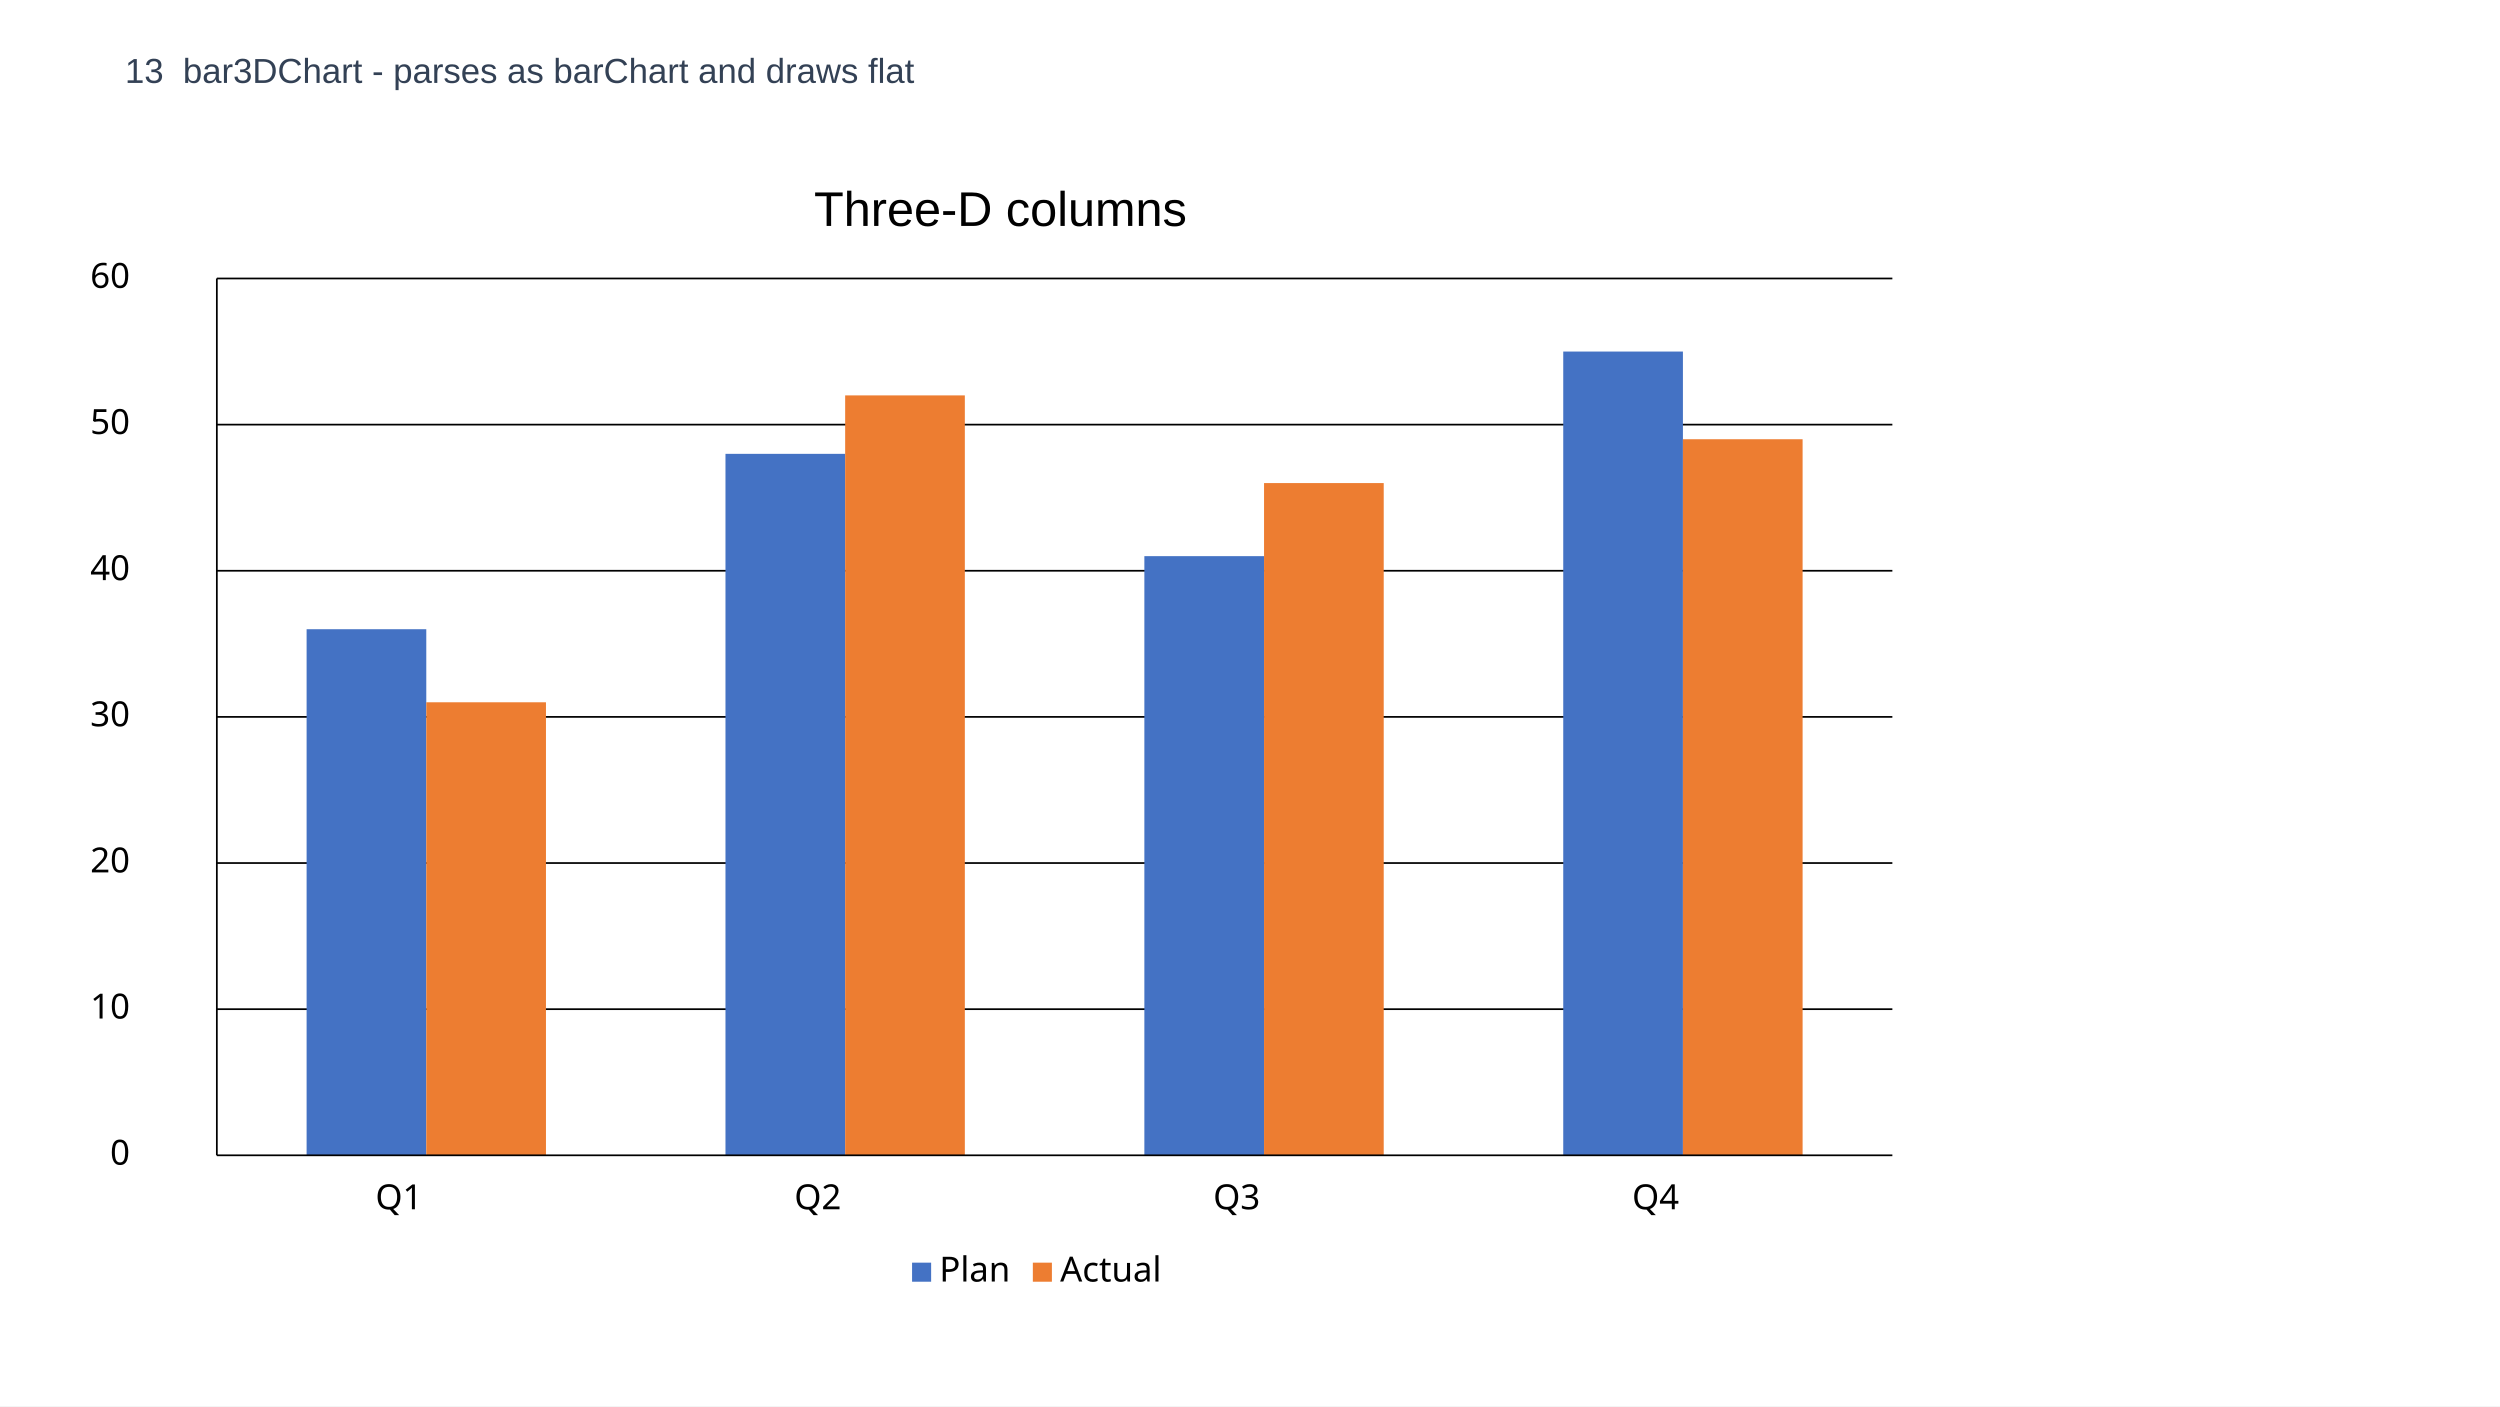
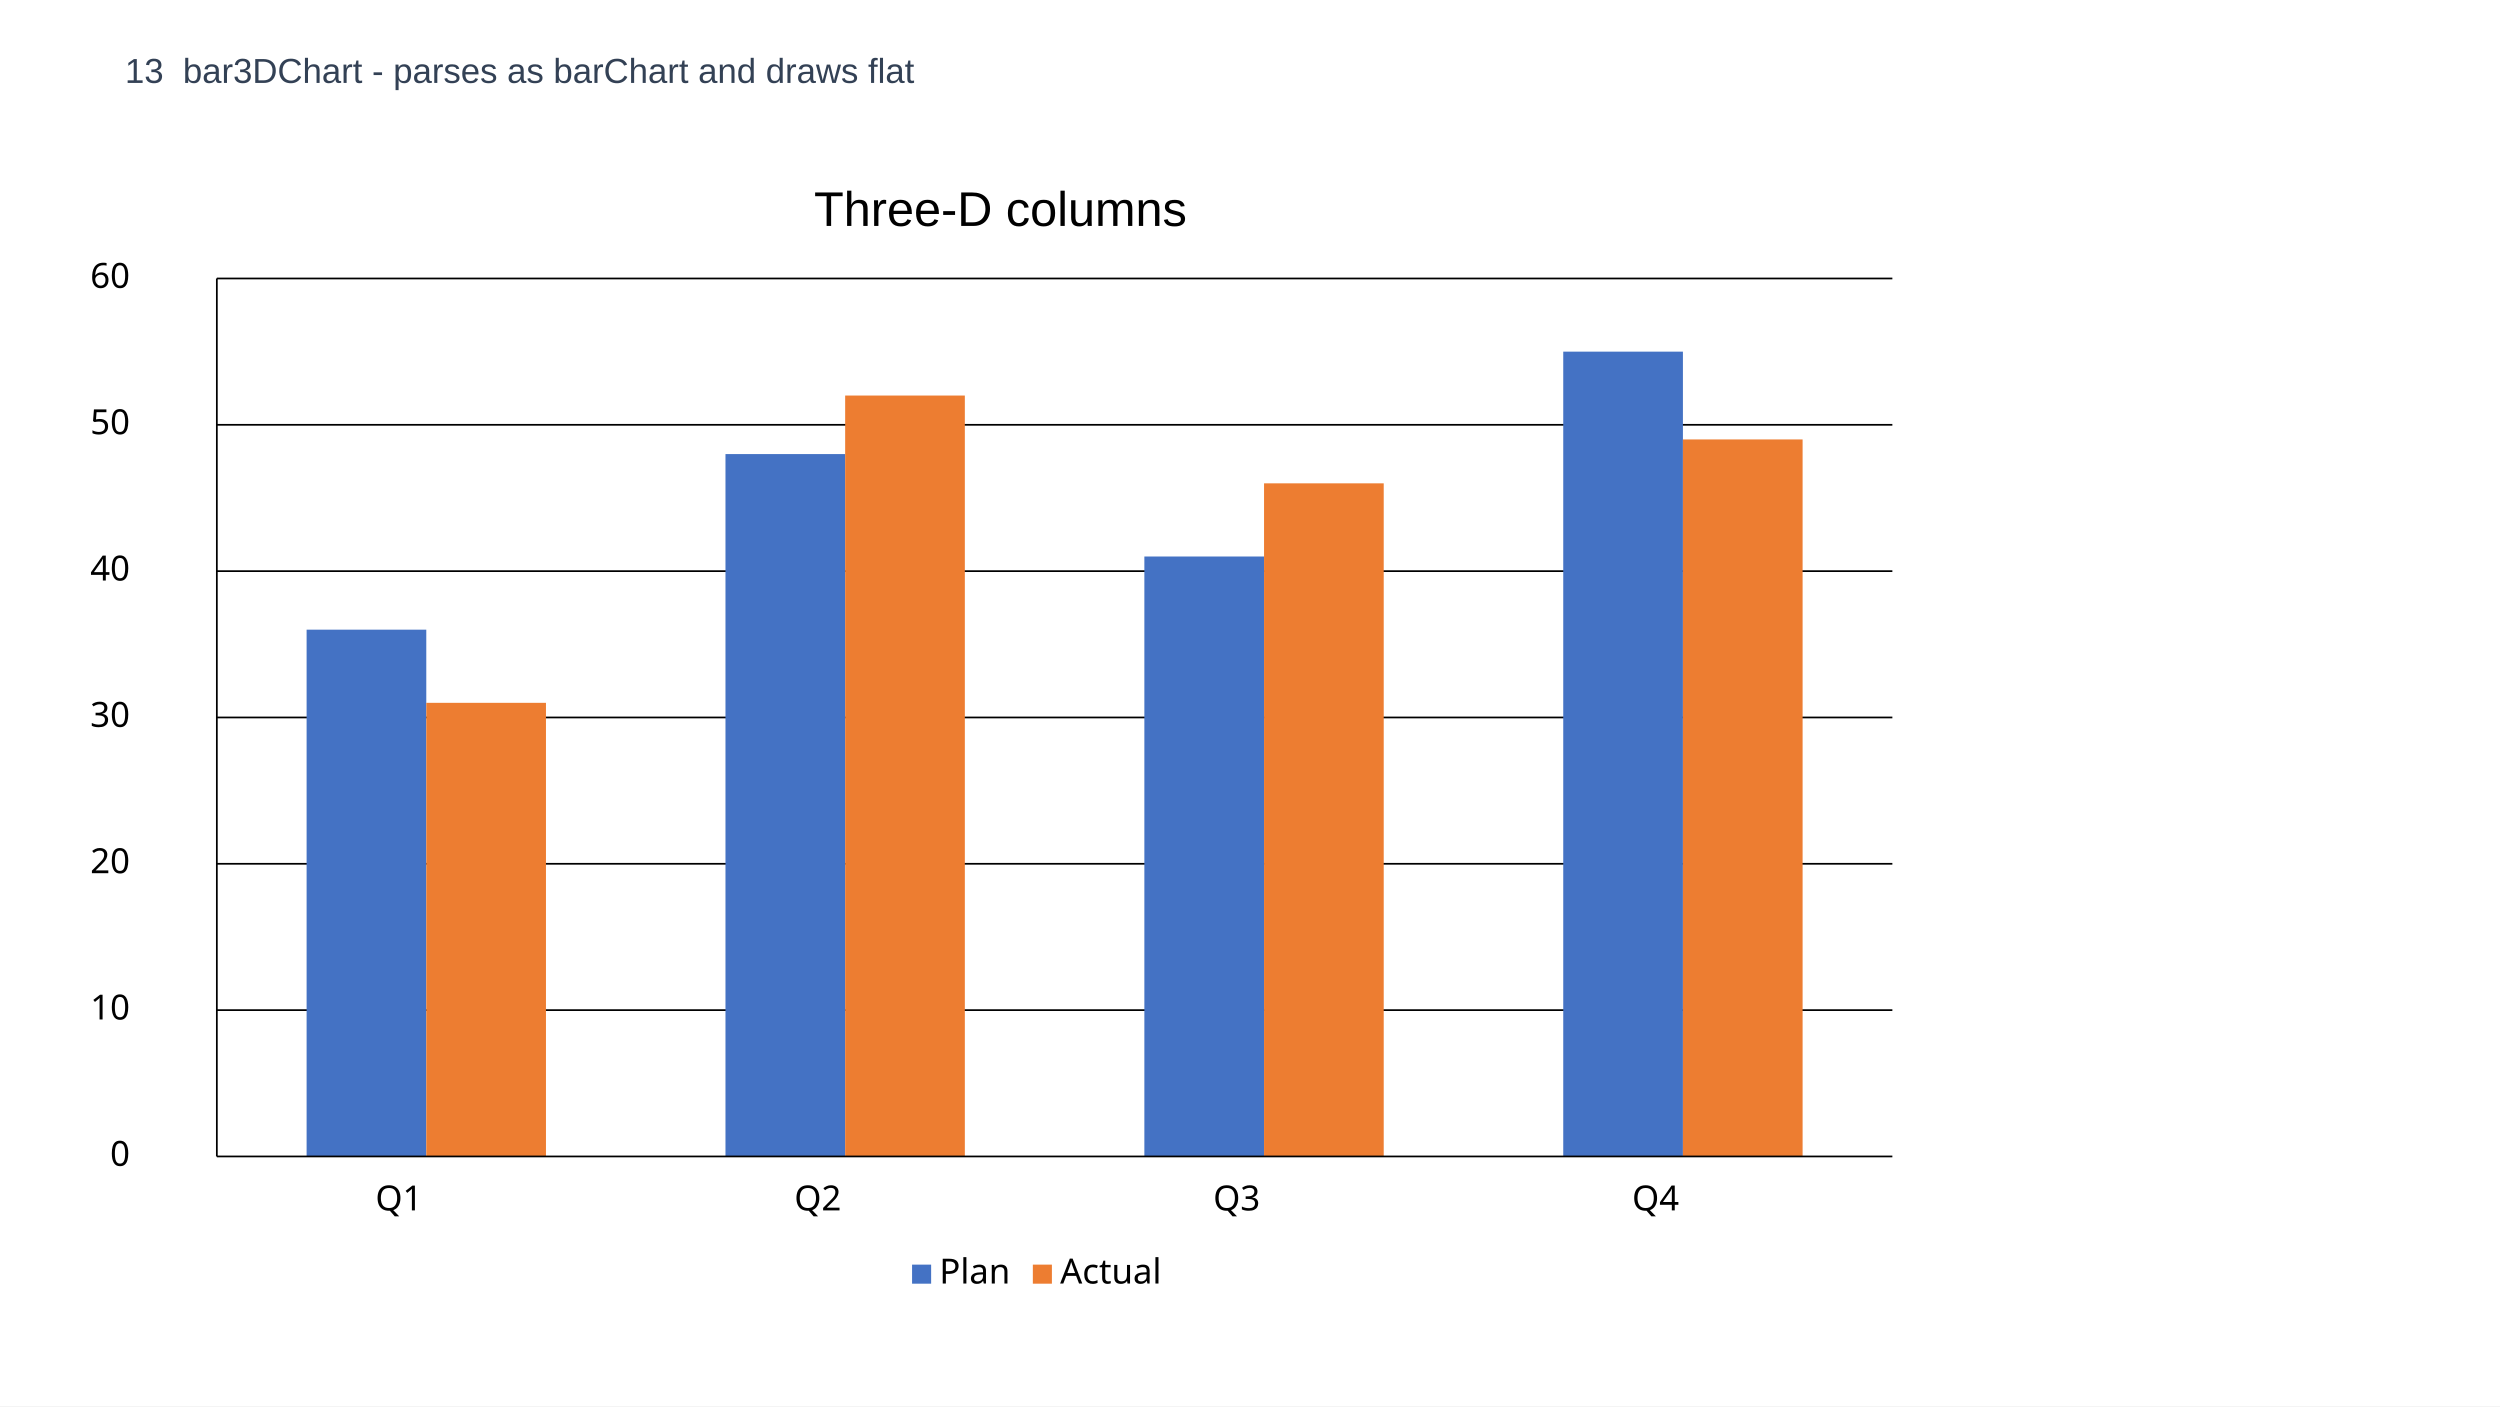
<svg xmlns="http://www.w3.org/2000/svg" viewBox="0 0 960 540" width="960" height="540">
  <rect width="960" height="540" fill="#ffffff" />
  <g role="img" aria-label="Caption" data-pptx-id="268.22" data-pptx-path="0" transform="translate(48, 18.667)">
    <rect fill="none" stroke="none" width="864" height="29.333" />
    <text x="0" y="13.174" xml:space="preserve">
      <tspan x="0" dy="0" text-anchor="start" font-size="13.333" font-family="Arial, Arimo, sans-serif" fill="#334155">13  bar3DChart - parses as barChart and draws flat</tspan>
    </text>
  </g>
  <g role="img" aria-label="bar3DChart" data-pptx-id="268.112" data-pptx-path="1" transform="translate(48, 61.333) scale(1, 1) translate(0, 0)">
    <g transform="translate(0, 6.981)">
      <rect fill="none" stroke="none" width="693.333" height="31.281" />
      <text x="0" y="18.444" xml:space="preserve">
        <tspan x="346.667" dy="0" text-anchor="middle" font-size="18.667" font-family="Arial, Arimo, sans-serif">Three-D columns</tspan>
      </text>
    </g>
-     <g transform="translate(35.268, 326.188)">
+     <g transform="translate(35.268, 326.554)">
      <line stroke-width="0.667" stroke="#000000" fill="none" x1="0" y1="0" x2="643.399" y2="0" />
    </g>
-     <g transform="translate(35.268, 270.072)">
+     <g transform="translate(35.268, 270.364)">
      <line stroke-width="0.667" stroke="#000000" fill="none" x1="0" y1="0" x2="643.399" y2="0" />
    </g>
-     <g transform="translate(35.268, 213.955)">
+     <g transform="translate(35.268, 214.174)">
      <line stroke-width="0.667" stroke="#000000" fill="none" x1="0" y1="0" x2="643.399" y2="0" />
    </g>
-     <g transform="translate(35.268, 157.838)">
+     <g transform="translate(35.268, 157.984)">
      <line stroke-width="0.667" stroke="#000000" fill="none" x1="0" y1="0" x2="643.399" y2="0" />
    </g>
-     <g transform="translate(35.268, 101.721)">
+     <g transform="translate(35.268, 101.794)">
      <line stroke-width="0.667" stroke="#000000" fill="none" x1="0" y1="0" x2="643.399" y2="0" />
    </g>
    <g transform="translate(35.268, 45.604)">
      <line stroke-width="0.667" stroke="#000000" fill="none" x1="0" y1="0" x2="643.399" y2="0" />
    </g>
-     <g transform="translate(69.736, 180.285)">
-       <rect fill="#4472c4" stroke="none" width="45.957" height="202.021" />
+     <g transform="translate(69.736, 180.46)">
+       <rect fill="#4472c4" stroke="none" width="45.957" height="202.284" />
    </g>
-     <g transform="translate(115.693, 208.343)">
-       <rect fill="#ed7d31" stroke="none" width="45.957" height="173.962" />
+     <g transform="translate(115.693, 208.555)">
+       <rect fill="#ed7d31" stroke="none" width="45.957" height="174.189" />
    </g>
-     <g transform="translate(230.585, 112.944)">
-       <rect fill="#4472c4" stroke="none" width="45.957" height="269.361" />
+     <g transform="translate(230.585, 113.032)">
+       <rect fill="#4472c4" stroke="none" width="45.957" height="269.712" />
    </g>
-     <g transform="translate(276.542, 90.498)">
-       <rect fill="#ed7d31" stroke="none" width="45.957" height="291.808" />
+     <g transform="translate(276.542, 90.556)">
+       <rect fill="#ed7d31" stroke="none" width="45.957" height="292.188" />
    </g>
-     <g transform="translate(391.435, 152.226)">
-       <rect fill="#4472c4" stroke="none" width="45.957" height="230.079" />
+     <g transform="translate(391.435, 152.365)">
+       <rect fill="#4472c4" stroke="none" width="45.957" height="230.379" />
    </g>
-     <g transform="translate(437.392, 124.168)">
-       <rect fill="#ed7d31" stroke="none" width="45.957" height="258.137" />
+     <g transform="translate(437.392, 124.27)">
+       <rect fill="#ed7d31" stroke="none" width="45.957" height="258.474" />
    </g>
-     <g transform="translate(552.285, 73.663)">
-       <rect fill="#4472c4" stroke="none" width="45.957" height="308.643" />
+     <g transform="translate(552.285, 73.699)">
+       <rect fill="#4472c4" stroke="none" width="45.957" height="309.045" />
    </g>
-     <g transform="translate(598.242, 107.333)">
-       <rect fill="#ed7d31" stroke="none" width="45.957" height="274.972" />
+     <g transform="translate(598.242, 107.413)">
+       <rect fill="#ed7d31" stroke="none" width="45.957" height="275.331" />
    </g>
    <g transform="translate(35.268, 45.604)">
-       <line stroke-width="0.667" stroke="#000000" fill="none" x1="0" y1="0" x2="0" y2="336.701" />
+       <line stroke-width="0.667" stroke="#000000" fill="none" x1="0" y1="0" x2="0" y2="337.14" />
    </g>
-     <g transform="translate(35.268, 382.305)">
+     <g transform="translate(35.268, 382.744)">
      <line stroke-width="0.667" stroke="#000000" fill="none" x1="0" y1="0" x2="643.399" y2="0" />
    </g>
-     <g transform="translate(0, 373.662)">
+     <g transform="translate(0, 374.101)">
      <rect fill="none" stroke="none" width="22.911" height="24.414" />
      <text x="0" y="12.243" xml:space="preserve">
        <tspan x="22.911" dy="0" text-anchor="end" font-size="13.333" font-family="Aptos, Carlito, sans-serif" fill="#000000">0</tspan>
      </text>
    </g>
-     <g transform="translate(0, 317.545)">
+     <g transform="translate(0, 317.911)">
      <rect fill="none" stroke="none" width="22.911" height="24.414" />
      <text x="0" y="12.243" xml:space="preserve">
        <tspan x="22.911" dy="0" text-anchor="end" font-size="13.333" font-family="Aptos, Carlito, sans-serif" fill="#000000">10</tspan>
      </text>
    </g>
-     <g transform="translate(0, 261.428)">
+     <g transform="translate(0, 261.721)">
      <rect fill="none" stroke="none" width="22.911" height="24.414" />
      <text x="0" y="12.243" xml:space="preserve">
        <tspan x="22.911" dy="0" text-anchor="end" font-size="13.333" font-family="Aptos, Carlito, sans-serif" fill="#000000">20</tspan>
      </text>
    </g>
-     <g transform="translate(0, 205.311)">
+     <g transform="translate(0, 205.531)">
      <rect fill="none" stroke="none" width="22.911" height="24.414" />
      <text x="0" y="12.243" xml:space="preserve">
        <tspan x="22.911" dy="0" text-anchor="end" font-size="13.333" font-family="Aptos, Carlito, sans-serif" fill="#000000">30</tspan>
      </text>
    </g>
-     <g transform="translate(0, 149.194)">
+     <g transform="translate(0, 149.341)">
      <rect fill="none" stroke="none" width="22.911" height="24.414" />
      <text x="0" y="12.243" xml:space="preserve">
        <tspan x="22.911" dy="0" text-anchor="end" font-size="13.333" font-family="Aptos, Carlito, sans-serif" fill="#000000">40</tspan>
      </text>
    </g>
-     <g transform="translate(0, 93.078)">
+     <g transform="translate(0, 93.151)">
      <rect fill="none" stroke="none" width="22.911" height="24.414" />
      <text x="0" y="12.243" xml:space="preserve">
        <tspan x="22.911" dy="0" text-anchor="end" font-size="13.333" font-family="Aptos, Carlito, sans-serif" fill="#000000">50</tspan>
      </text>
    </g>
    <g transform="translate(0, 36.961)">
      <rect fill="none" stroke="none" width="22.911" height="24.414" />
      <text x="0" y="12.243" xml:space="preserve">
        <tspan x="22.911" dy="0" text-anchor="end" font-size="13.333" font-family="Aptos, Carlito, sans-serif" fill="#000000">60</tspan>
      </text>
    </g>
-     <g transform="translate(35.268, 390.781)">
+     <g transform="translate(35.268, 391.22)">
      <rect fill="none" stroke="none" width="160.85" height="24.414" />
      <text x="0" y="12.243" xml:space="preserve">
        <tspan x="80.425" dy="0" text-anchor="middle" font-size="13.333" font-family="Aptos, Carlito, sans-serif" fill="#000000">Q1</tspan>
      </text>
    </g>
-     <g transform="translate(196.118, 390.781)">
+     <g transform="translate(196.118, 391.22)">
      <rect fill="none" stroke="none" width="160.85" height="24.414" />
      <text x="0" y="12.243" xml:space="preserve">
        <tspan x="80.425" dy="0" text-anchor="middle" font-size="13.333" font-family="Aptos, Carlito, sans-serif" fill="#000000">Q2</tspan>
      </text>
    </g>
-     <g transform="translate(356.967, 390.781)">
+     <g transform="translate(356.967, 391.22)">
      <rect fill="none" stroke="none" width="160.85" height="24.414" />
      <text x="0" y="12.243" xml:space="preserve">
        <tspan x="80.425" dy="0" text-anchor="middle" font-size="13.333" font-family="Aptos, Carlito, sans-serif" fill="#000000">Q3</tspan>
      </text>
    </g>
-     <g transform="translate(517.817, 390.781)">
+     <g transform="translate(517.817, 391.22)">
      <rect fill="none" stroke="none" width="160.85" height="24.414" />
      <text x="0" y="12.243" xml:space="preserve">
        <tspan x="80.425" dy="0" text-anchor="middle" font-size="13.333" font-family="Aptos, Carlito, sans-serif" fill="#000000">Q4</tspan>
      </text>
    </g>
-     <g transform="translate(302.235, 423.527)">
+     <g transform="translate(302.235, 424.283)">
      <rect fill="#4472c4" stroke="none" width="7.32" height="7.32" />
    </g>
-     <g transform="translate(312.715, 418.543)">
+     <g transform="translate(312.715, 419.3)">
      <rect fill="none" stroke="none" width="38.932" height="24.414" />
      <text x="0" y="12.243" xml:space="preserve">
        <tspan x="0" dy="0" text-anchor="start" font-size="13.333" font-family="Aptos, Carlito, sans-serif" fill="#000000">Plan</tspan>
      </text>
    </g>
-     <g transform="translate(348.61, 423.527)">
+     <g transform="translate(348.61, 424.283)">
      <rect fill="#ed7d31" stroke="none" width="7.32" height="7.32" />
    </g>
-     <g transform="translate(359.09, 418.543)">
+     <g transform="translate(359.09, 419.3)">
      <rect fill="none" stroke="none" width="50.501" height="24.414" />
      <text x="0" y="12.243" xml:space="preserve">
        <tspan x="0" dy="0" text-anchor="start" font-size="13.333" font-family="Aptos, Carlito, sans-serif" fill="#000000">Actual</tspan>
      </text>
    </g>
  </g>
</svg>
